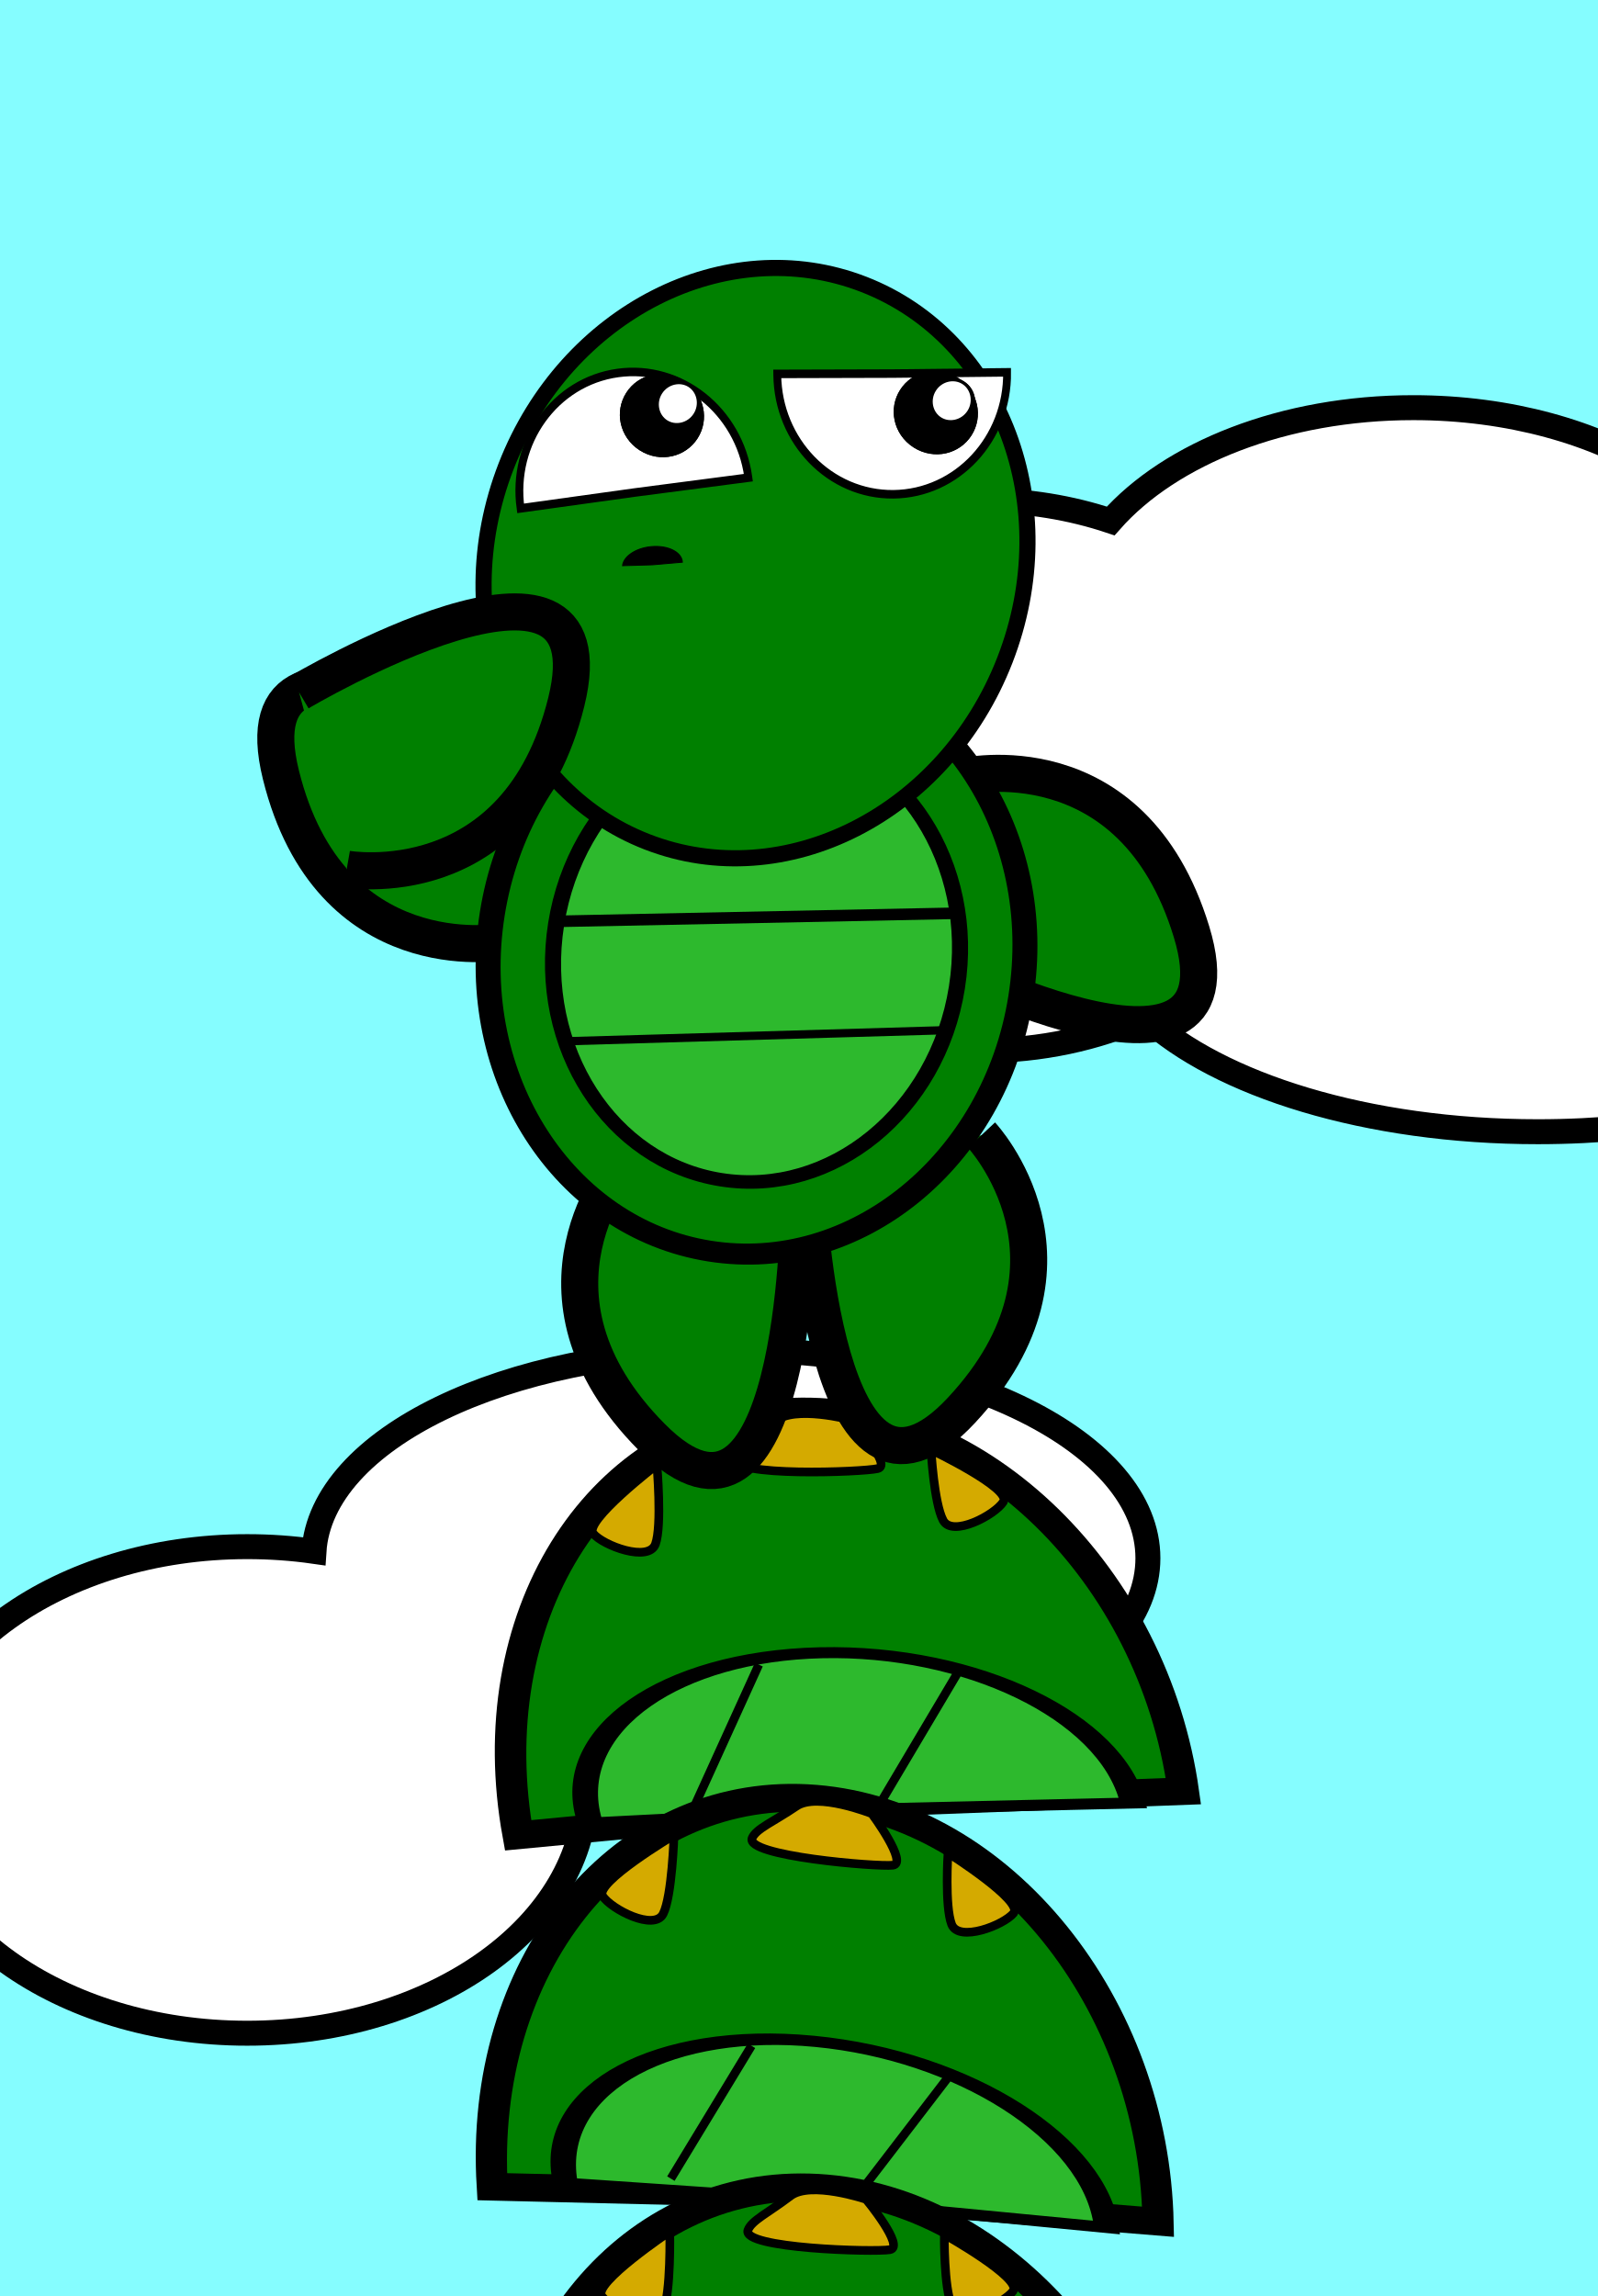
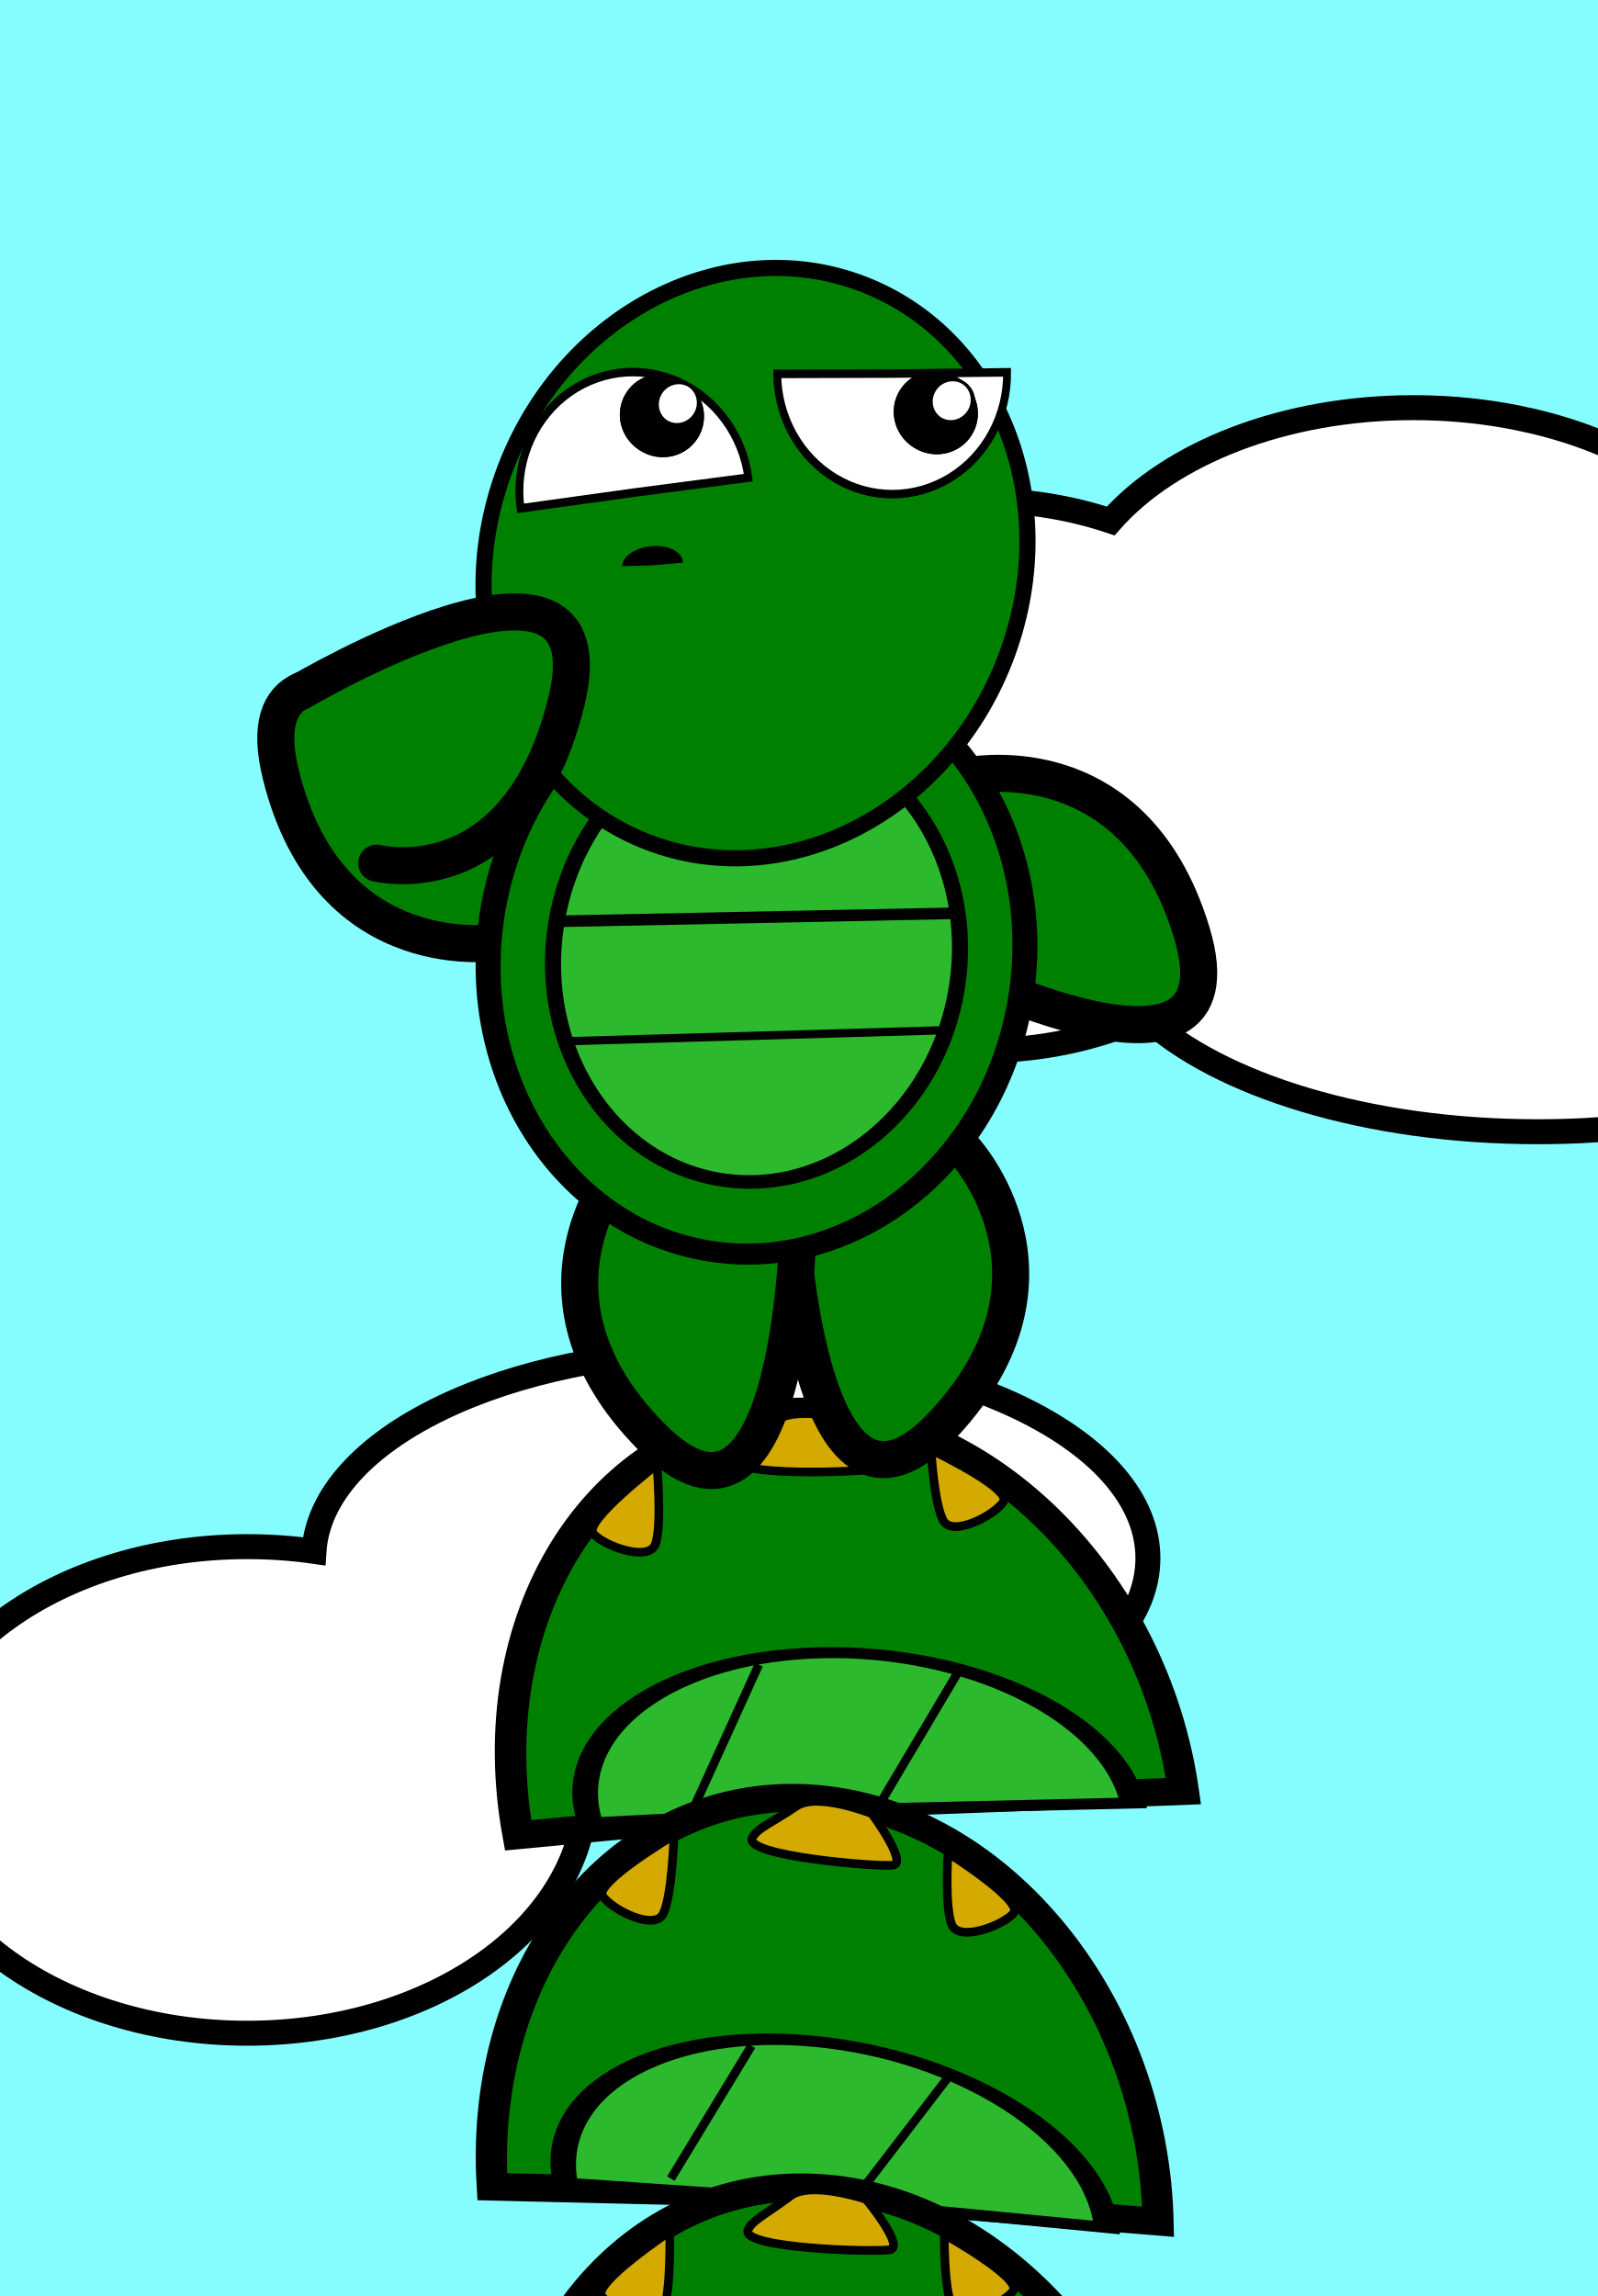
<svg xmlns="http://www.w3.org/2000/svg" width="640" height="920" id="svg4722" version="1.1">
  <defs id="defs4724" />
  <g id="layer4">
    <rect style="fill:#85fdff;fill-opacity:1;stroke:none;stroke-width:11.25;stroke-linecap:round;stroke-linejoin:miter;stroke-miterlimit:4;stroke-opacity:1;stroke-dasharray:none;stroke-dashoffset:0" id="rect12997" width="856.444" height="981.778" x="-62.667" y="-26.963" ry="2.184" />
    <path style="fill:#ffffff;fill-opacity:1;stroke:#000000;stroke-width:10;stroke-miterlimit:4;stroke-opacity:1;stroke-dasharray:none" d="m 566.334,163.35 c -52.012,0 -97.368,18.297 -121.281,45.406 -15.918,-5.319 -33.375,-8.25 -51.656,-8.25 -74.988,0 -135.781,49.362 -135.781,110.25 0,60.888 60.793,110.219 135.781,110.219 23.724,0 46.031,-4.911 65.438,-13.594 29.666,27.397 88.999,46.094 157.375,46.094 98.061,0 177.562,-38.447 177.562,-85.875 0,-34.166 -41.239,-63.67 -100.969,-77.5 8.186,-11.379 12.781,-24.019 12.781,-37.375 0,-49.351 -62.339,-89.375 -139.25,-89.375 z" id="path13770" />
    <path style="fill:#ffffff;fill-opacity:1;stroke:#000000;stroke-width:10;stroke-linecap:round;stroke-linejoin:miter;stroke-miterlimit:4;stroke-opacity:1;stroke-dasharray:none;stroke-dashoffset:0" d="m 99.029,814.705 c -74.988,0 -135.781,-43.662 -135.781,-97.5 0,-53.838 60.793,-97.469 135.781,-97.469 9.165,0 18.126,0.632 26.781,1.875 2.908,-44.871 76.583,-80.812 167.031,-80.812 92.293,0 167.125,37.416 167.125,83.562 0,46.146 -74.832,83.562 -167.125,83.562 -20.982,0 -41.061,-1.939 -59.562,-5.469 1.017,4.81 1.531,9.736 1.531,14.75 0,53.838 -60.793,97.5 -135.781,97.5 z" id="path13776" />
  </g>
  <g id="layer1" transform="translate(0,-132.3622)">
    <g id="g11766" transform="matrix(0.6311181,0,0,0.6311181,105.1265,224.1404)">
      <g transform="matrix(-0.3581099,-5.494199,5.494199,-0.3581099,-3883.156,2624.824)" id="g11559">
        <g id="g5410" transform="matrix(0.0815394,-0.9966701,0.9966701,0.0815394,-468.789,1051.837)">
          <path style="fill:#008000;fill-opacity:1;stroke:#000000;stroke-width:9.098;stroke-miterlimit:4;stroke-opacity:1;stroke-dasharray:none" id="path5412" d="m 365.714,313.791 c 0,71.797 -43.492,130 -97.143,130 -53.651,0 -97.143,-58.203 -97.143,-130 0,-2.082 0.037,-4.164 0.112,-6.244 l 97.031,6.244 z" transform="matrix(-0.3963634,0.0215978,0.05432099,0.347082,408.0023,574.6367)" />
          <path transform="matrix(-0.3231957,0.01283864,0.03744146,0.1382574,392.3387,641.9059)" d="m 365.714,313.791 c 0,71.797 -43.492,130 -97.143,130 -53.651,0 -97.143,-58.203 -97.143,-130 0,-2.082 0.037,-4.164 0.112,-6.244 l 97.031,6.244 z" id="path5414" style="fill:#2db92d;fill-opacity:1;stroke:#000000;stroke-width:9.098;stroke-miterlimit:4;stroke-opacity:1;stroke-dasharray:none" />
          <path id="path5416" d="m 315,689.505 -8.571,15" style="fill:none;stroke:#000000;stroke-width:1px;stroke-linecap:butt;stroke-linejoin:miter;stroke-opacity:1" />
          <path id="path5418" d="m 336.429,688.791 -7.143,16.429" style="fill:none;stroke:#000000;stroke-width:1px;stroke-linecap:butt;stroke-linejoin:miter;stroke-opacity:1" />
        </g>
        <path style="fill:#d4aa00;stroke:#000000;stroke-width:1px;stroke-linecap:butt;stroke-linejoin:miter;stroke-opacity:1" d="m 288.406,793.572 c 0,0 -5.495,4.533 -5.801,2.738 -0.306,-1.795 0.129,-17.146 2.251,-16.371 1.113,0.406 1.988,2.328 3.946,4.899 1.774,2.33 -0.395,8.734 -0.395,8.734 z" id="path5436" />
        <path id="path5438" d="m 284.36,802.582 c 0,0 -5.045,9.011 -6.516,7.936 -1.47,-1.075 -3.744,-6.156 -1.682,-7.078 2.062,-0.922 8.198,-0.858 8.198,-0.858 z" style="fill:#d4aa00;stroke:#000000;stroke-width:1px;stroke-linecap:butt;stroke-linejoin:miter;stroke-opacity:1" />
        <path id="path5438-5" d="m 284.701,770.923 c 0,0 -5.973,-8.918 -7.444,-7.843 -1.47,1.075 -3.744,6.156 -1.682,7.078 2.062,0.922 9.126,0.765 9.126,0.765 z" style="fill:#d4aa00;stroke:#000000;stroke-width:1px;stroke-linecap:butt;stroke-linejoin:miter;stroke-opacity:1" />
      </g>
      <g transform="matrix(0.296012,-5.497895,5.497895,0.296012,-4061.369,2356.812)" id="g11559-1">
        <g id="g5410-2" transform="matrix(0.0815394,-0.9966701,0.9966701,0.0815394,-468.789,1051.837)">
          <path style="fill:#008000;fill-opacity:1;stroke:#000000;stroke-width:9.098;stroke-miterlimit:4;stroke-opacity:1;stroke-dasharray:none" id="path5412-4" d="m 365.714,313.791 c 0,71.797 -43.492,130 -97.143,130 -53.651,0 -97.143,-58.203 -97.143,-130 0,-2.082 0.037,-4.164 0.112,-6.244 l 97.031,6.244 z" transform="matrix(-0.3963634,0.0215978,0.05432099,0.347082,408.0023,574.6367)" />
          <path transform="matrix(-0.3231957,0.01283864,0.03744146,0.1382574,392.3387,641.9059)" d="m 365.714,313.791 c 0,71.797 -43.492,130 -97.143,130 -53.651,0 -97.143,-58.203 -97.143,-130 0,-2.082 0.037,-4.164 0.112,-6.244 l 97.031,6.244 z" id="path5414-1" style="fill:#2db92d;fill-opacity:1;stroke:#000000;stroke-width:9.098;stroke-miterlimit:4;stroke-opacity:1;stroke-dasharray:none" />
          <path id="path5416-2" d="m 315,689.505 -8.571,15" style="fill:none;stroke:#000000;stroke-width:1px;stroke-linecap:butt;stroke-linejoin:miter;stroke-opacity:1" />
          <path id="path5418-8" d="m 336.429,688.791 -7.143,16.429" style="fill:none;stroke:#000000;stroke-width:1px;stroke-linecap:butt;stroke-linejoin:miter;stroke-opacity:1" />
        </g>
        <path style="fill:#d4aa00;stroke:#000000;stroke-width:1px;stroke-linecap:butt;stroke-linejoin:miter;stroke-opacity:1" d="m 288.406,793.572 c 0,0 -5.495,4.533 -5.801,2.738 -0.306,-1.795 0.129,-17.146 2.251,-16.371 1.113,0.406 1.988,2.328 3.946,4.899 1.774,2.33 -0.395,8.734 -0.395,8.734 z" id="path5436-3" />
        <path id="path5438-9" d="m 284.36,802.582 c 0,0 -5.045,9.011 -6.516,7.936 -1.47,-1.075 -3.744,-6.156 -1.682,-7.078 2.062,-0.922 8.198,-0.858 8.198,-0.858 z" style="fill:#d4aa00;stroke:#000000;stroke-width:1px;stroke-linecap:butt;stroke-linejoin:miter;stroke-opacity:1" />
        <path id="path5438-5-2" d="m 284.701,770.923 c 0,0 -5.973,-8.918 -7.444,-7.843 -1.47,1.075 -3.744,6.156 -1.682,7.078 2.062,0.922 9.126,0.765 9.126,0.765 z" style="fill:#d4aa00;stroke:#000000;stroke-width:1px;stroke-linecap:butt;stroke-linejoin:miter;stroke-opacity:1" />
      </g>
      <g transform="matrix(0,-5.505858,5.505858,0,-3985.925,2838.883)" id="g11559-0">
        <g id="g5410-7" transform="matrix(0.0815394,-0.9966701,0.9966701,0.0815394,-468.789,1051.837)">
          <path style="fill:#008000;fill-opacity:1;stroke:#000000;stroke-width:9.098;stroke-miterlimit:4;stroke-opacity:1;stroke-dasharray:none" id="path5412-7" d="m 365.714,313.791 c 0,71.797 -43.492,130 -97.143,130 -53.651,0 -97.143,-58.203 -97.143,-130 0,-2.082 0.037,-4.164 0.112,-6.244 l 97.031,6.244 z" transform="matrix(-0.3963634,0.0215978,0.05432099,0.347082,408.0023,574.6367)" />
          <path transform="matrix(-0.3231957,0.01283864,0.03744146,0.1382574,392.3387,641.9059)" d="m 365.714,313.791 c 0,71.797 -43.492,130 -97.143,130 -53.651,0 -97.143,-58.203 -97.143,-130 0,-2.082 0.037,-4.164 0.112,-6.244 l 97.031,6.244 z" id="path5414-6" style="fill:#2db92d;fill-opacity:1;stroke:#000000;stroke-width:9.098;stroke-miterlimit:4;stroke-opacity:1;stroke-dasharray:none" />
          <path id="path5416-9" d="m 315,689.505 -8.571,15" style="fill:none;stroke:#000000;stroke-width:1px;stroke-linecap:butt;stroke-linejoin:miter;stroke-opacity:1" />
          <path id="path5418-5" d="m 336.429,688.791 -7.143,16.429" style="fill:none;stroke:#000000;stroke-width:1px;stroke-linecap:butt;stroke-linejoin:miter;stroke-opacity:1" />
        </g>
        <path style="fill:#d4aa00;stroke:#000000;stroke-width:1px;stroke-linecap:butt;stroke-linejoin:miter;stroke-opacity:1" d="m 288.406,793.572 c 0,0 -5.495,4.533 -5.801,2.738 -0.306,-1.795 0.129,-17.146 2.251,-16.371 1.113,0.406 1.988,2.328 3.946,4.899 1.774,2.33 -0.395,8.734 -0.395,8.734 z" id="path5436-2" />
        <path id="path5438-3" d="m 284.36,802.582 c 0,0 -5.045,9.011 -6.516,7.936 -1.47,-1.075 -3.744,-6.156 -1.682,-7.078 2.062,-0.922 8.198,-0.858 8.198,-0.858 z" style="fill:#d4aa00;stroke:#000000;stroke-width:1px;stroke-linecap:butt;stroke-linejoin:miter;stroke-opacity:1" />
        <path id="path5438-5-1" d="m 284.701,770.923 c 0,0 -5.973,-8.918 -7.444,-7.843 -1.47,1.075 -3.744,6.156 -1.682,7.078 2.062,0.922 9.126,0.765 9.126,0.765 z" style="fill:#d4aa00;stroke:#000000;stroke-width:1px;stroke-linecap:butt;stroke-linejoin:miter;stroke-opacity:1" />
      </g>
    </g>
  </g>
  <g id="layer3" transform="translate(0,-40)">
-     <g transform="matrix(3.158363,0,0,3.158363,-1290.852,-208.9683)" id="g5333">
-       <path style="fill:#008000;stroke:#000000;stroke-width:4.7;stroke-linecap:butt;stroke-linejoin:miter;stroke-miterlimit:4;stroke-opacity:1;stroke-dasharray:none" d="m 526.092,200.061 c 0,0 41.305,21.607 33.78,-3.035 -7.525,-24.642 -28.945,-19.678 -28.945,-19.678" id="path4320" />
-       <path style="fill:#008000;stroke:#000000;stroke-width:4.7;stroke-linecap:butt;stroke-linejoin:miter;stroke-miterlimit:4;stroke-opacity:1;stroke-dasharray:none" d="m 478.244,175.914 c 0,0 -40.094,-23.779 -33.893,1.229 6.201,25.008 27.854,21.194 27.854,21.194" id="path4322" />
-       <path id="path4324" d="m 511.153,230.023 c 0,0 1.981,46.573 19.542,27.719 17.561,-18.853 2.539,-34.908 2.539,-34.908" style="fill:#008000;stroke:#000000;stroke-width:4.7;stroke-linecap:butt;stroke-linejoin:miter;stroke-miterlimit:4;stroke-opacity:1;stroke-dasharray:none" />
-       <path style="fill:#008000;stroke:#000000;stroke-width:4.7;stroke-linecap:butt;stroke-linejoin:miter;stroke-miterlimit:4;stroke-opacity:1;stroke-dasharray:none" d="m 510.044,232.818 c 0,0 -0.495,46.612 -18.649,28.328 -18.153,-18.284 -3.65,-34.809 -3.65,-34.809" id="path4326" />
-       <path transform="matrix(0.3451183,0.05474465,-0.04572081,0.2882306,426.3475,94.93794)" d="m 365.714,313.791 c 0,71.797 -43.492,130 -97.143,130 -53.651,0 -97.143,-58.203 -97.143,-130 0,-71.797 43.492,-130 97.143,-130 53.651,0 97.143,58.203 97.143,130 z" id="path4328" style="fill:#008000;fill-opacity:1;stroke:#000000;stroke-width:9.098;stroke-miterlimit:4;stroke-opacity:1;stroke-dasharray:none" />
-       <path transform="matrix(0.2616831,0.04150968,-0.03466743,0.2185485,445.2874,120.3581)" style="fill:#2db92d;fill-opacity:1;stroke:#000000;stroke-width:7.726;stroke-miterlimit:4;stroke-opacity:1;stroke-dasharray:none" id="path4330" d="m 365.714,313.791 c 0,71.797 -43.492,130 -97.143,130 -53.651,0 -97.143,-58.203 -97.143,-130 0,-71.797 43.492,-130 97.143,-130 53.651,0 97.143,58.203 97.143,130 z" />
-       <path transform="matrix(0.3256896,0.1266092,-0.1266092,0.3256896,776.3448,250.2192)" d="m -731.429,15.219 c 0,59.962 -43.492,108.571 -97.143,108.571 -53.651,0 -97.143,-48.609 -97.143,-108.571 0,-59.962 43.492,-108.571 97.143,-108.571 53.651,0 97.143,48.609 97.143,108.571 z" id="path4332" style="fill:#008000;fill-opacity:1;stroke:#000000;stroke-width:5.858;stroke-miterlimit:4;stroke-opacity:1;stroke-dasharray:none" />
-       <path transform="matrix(-0.0385234,0.00112857,0.00221785,-0.02144184,459.5292,151.7453)" style="fill:#000000;fill-opacity:1;stroke:#000000;stroke-width:5.858;stroke-miterlimit:4;stroke-opacity:1;stroke-dasharray:none" id="path4334" d="m -731.429,15.219 c 0,59.962 -43.492,108.571 -97.143,108.571 -50.142,0 -92.045,-42.653 -96.72,-98.45 l 96.72,-10.122 z" />
-       <path id="path4336" d="m 530.067,194.69 -49.832,1.01" style="fill:none;stroke:#000000;stroke-width:1.468;stroke-linecap:butt;stroke-linejoin:miter;stroke-miterlimit:4;stroke-opacity:1;stroke-dasharray:none" />
-       <path id="path4338" d="m 480.869,210.92 47.402,-1.38" style="fill:none;stroke:#000000;stroke-width:1.048;stroke-linecap:butt;stroke-linejoin:miter;stroke-miterlimit:4;stroke-opacity:1;stroke-dasharray:none" />
-       <path style="fill:#ffffff;fill-opacity:1;stroke:#000000;stroke-width:5.858;stroke-miterlimit:4;stroke-opacity:1;stroke-dasharray:none" id="path4340" d="m -1485.714,-16.209 c 0,45.761 -38.376,82.857 -85.714,82.857 -47.339,0 -85.714,-37.096 -85.714,-82.857 0,-0.215 9e-4,-0.43 0,-0.645 l 85.712,0.645 z" transform="matrix(-0.1684654,0.023417,-0.02544675,-0.1830678,224.052,175.1484)" />
-       <g id="g4342" transform="matrix(0.3246719,0,0,0.3246719,388.4113,91.27727)">
-         <g transform="matrix(0.4020883,0.2572268,-0.2286144,0.3573623,744.7877,131.2394)" id="g4344">
-           <path transform="matrix(0.8388796,0,0,0.6202717,107.1333,408.0183)" d="m -991.429,186.648 c 0,31.559 -16.629,57.143 -37.143,57.143 -20.513,0 -37.143,-25.584 -37.143,-57.143 0,-31.559 16.63,-57.143 37.143,-57.143 20.513,0 37.143,25.584 37.143,57.143 z" id="path4346" style="fill:#000000;fill-opacity:1;stroke:#000000;stroke-width:8.314;stroke-miterlimit:4;stroke-opacity:1;stroke-dasharray:none" />
-           <path style="fill:#ffffff;fill-opacity:1;stroke:#000000;stroke-width:8.314;stroke-miterlimit:4;stroke-opacity:1;stroke-dasharray:none" id="path4348" d="m -991.429,186.648 c 0,31.559 -16.629,57.143 -37.143,57.143 -20.513,0 -37.143,-25.584 -37.143,-57.143 0,-31.559 16.63,-57.143 37.143,-57.143 20.513,0 37.143,25.584 37.143,57.143 z" transform="matrix(0.4647959,0,0,0.3436724,-271.9242,442.5022)" />
-         </g>
-         <g id="g4350" transform="matrix(0.4020883,0.2572268,-0.2286144,0.3573623,744.7877,131.2394)">
-           <path style="fill:#000000;fill-opacity:1;stroke:#000000;stroke-width:8.314;stroke-miterlimit:4;stroke-opacity:1;stroke-dasharray:none" id="path4352" d="m -991.429,186.648 c 0,31.559 -16.629,57.143 -37.143,57.143 -20.513,0 -37.143,-25.584 -37.143,-57.143 0,-31.559 16.63,-57.143 37.143,-57.143 20.513,0 37.143,25.584 37.143,57.143 z" transform="matrix(0.8388796,0,0,0.6202717,107.1333,408.0183)" />
-           <path transform="matrix(0.4647959,0,0,0.3436724,-271.9242,442.5022)" d="m -991.429,186.648 c 0,31.559 -16.629,57.143 -37.143,57.143 -20.513,0 -37.143,-25.584 -37.143,-57.143 0,-31.559 16.63,-57.143 37.143,-57.143 20.513,0 37.143,25.584 37.143,57.143 z" id="path4354" style="fill:#ffffff;fill-opacity:1;stroke:#000000;stroke-width:8.314;stroke-miterlimit:4;stroke-opacity:1;stroke-dasharray:none" />
-         </g>
+     <path id="path4320" d="m 370.736,422.898 c 0,0 130.455,68.243 106.688,-9.585 -23.767,-77.828 -91.418,-62.151 -91.418,-62.151" style="fill:#008000;stroke:#000000;stroke-width:14.844;stroke-linecap:butt;stroke-linejoin:miter;stroke-miterlimit:4;stroke-opacity:1;stroke-dasharray:none" />
+     <path id="path4322" d="m 219.616,346.631 c 0,0 -126.631,-75.102 -107.047,3.882 19.584,78.984 87.974,66.937 87.974,66.937" style="fill:#008000;stroke:#000000;stroke-width:14.844;stroke-linecap:butt;stroke-linejoin:miter;stroke-miterlimit:4;stroke-opacity:1;stroke-dasharray:none" />
+     <path style="fill:#008000;stroke:#000000;stroke-width:14.844;stroke-linecap:butt;stroke-linejoin:miter;stroke-miterlimit:4;stroke-opacity:1;stroke-dasharray:none" d="m 316.328,523.15 c 0,0 6.256,147.094 61.721,87.548 55.465,-59.546 8.019,-110.253 8.019,-110.253" id="path4324" />
+     <path id="path4326" d="m 320.052,526.354 c 0,0 -1.565,147.218 -58.9,89.471 -57.335,-57.748 -11.529,-109.941 -11.529,-109.941" style="fill:#008000;stroke:#000000;stroke-width:14.844;stroke-linecap:butt;stroke-linejoin:miter;stroke-miterlimit:4;stroke-opacity:1;stroke-dasharray:none" />
+     <path style="fill:#008000;fill-opacity:1;stroke:#000000;stroke-width:9.098;stroke-miterlimit:4;stroke-opacity:1;stroke-dasharray:none" id="path4328" d="m 365.714,313.791 a 97.143,130 0 1 1 -194.286,0 97.143,130 0 1 1 194.286,0 z" transform="matrix(1.090009,0.1729035,-0.1444029,0.910337,55.70838,90.88021)" />
+     <path d="m 365.714,313.791 a 97.143,130 0 1 1 -194.286,0 97.143,130 0 1 1 194.286,0 z" id="path4330" style="fill:#2db92d;fill-opacity:1;stroke:#000000;stroke-width:7.726;stroke-miterlimit:4;stroke-opacity:1;stroke-dasharray:none" transform="matrix(0.8264902,0.1311026,-0.1094923,0.6902555,115.5273,171.1662)" />
+     <path style="fill:#008000;fill-opacity:1;stroke:#000000;stroke-width:5.858;stroke-miterlimit:4;stroke-opacity:1;stroke-dasharray:none" id="path4332" d="m -731.429,15.219 a 97.143,108.571 0 1 1 -194.286,0 97.143,108.571 0 1 1 194.286,0 z" transform="matrix(1.028646,0.3998777,-0.3998777,1.028646,1161.127,581.315)" />
+     <path d="m -731.429,15.219 a 97.143,108.571 0 0 1 -193.863,10.122 l 96.72,-10.122 z" id="path4334" style="fill:#000000;fill-opacity:1;stroke:#000000;stroke-width:5.858;stroke-miterlimit:4;stroke-opacity:1;stroke-dasharray:none" transform="matrix(-0.1216709,0.00356443,0.00700478,-0.06772112,160.5083,270.2986)" />
+     <path style="fill:none;stroke:#000000;stroke-width:4.635;stroke-linecap:butt;stroke-linejoin:miter;stroke-miterlimit:4;stroke-opacity:1;stroke-dasharray:none" d="m 383.293,405.933 -157.387,3.191" id="path4336" />
+     <path style="fill:none;stroke:#000000;stroke-width:3.311;stroke-linecap:butt;stroke-linejoin:miter;stroke-miterlimit:4;stroke-opacity:1;stroke-dasharray:none" d="m 227.907,457.195 149.712,-4.358" id="path4338" />
+     <path transform="matrix(-0.532075,0.07395939,-0.08037008,-0.5781946,-583.2145,344.2138)" d="m -1485.714,-16.209 a 85.714,82.857 0 1 1 -171.426,-0.645 l 85.712,0.645 z" id="path4340" style="fill:#ffffff;fill-opacity:1;stroke:#000000;stroke-width:5.858;stroke-miterlimit:4;stroke-opacity:1;stroke-dasharray:none" />
+     <g transform="matrix(1.025432,0,0,1.025432,-64.10801,79.31849)" id="g4342">
+       <g id="g4344" transform="matrix(0.4020883,0.2572268,-0.2286144,0.3573623,744.7877,131.2394)">
+         <path style="fill:#000000;fill-opacity:1;stroke:#000000;stroke-width:8.314;stroke-miterlimit:4;stroke-opacity:1;stroke-dasharray:none" id="path4346" d="m -991.429,186.648 c 0,31.559 -16.629,57.143 -37.143,57.143 -20.513,0 -37.143,-25.584 -37.143,-57.143 0,-31.559 16.63,-57.143 37.143,-57.143 20.513,0 37.143,25.584 37.143,57.143 z" transform="matrix(0.8388796,0,0,0.6202717,107.1333,408.0183)" />
+         <path transform="matrix(0.4647959,0,0,0.3436724,-271.9242,442.5022)" d="m -991.429,186.648 c 0,31.559 -16.629,57.143 -37.143,57.143 -20.513,0 -37.143,-25.584 -37.143,-57.143 0,-31.559 16.63,-57.143 37.143,-57.143 20.513,0 37.143,25.584 37.143,57.143 z" id="path4348" style="fill:#ffffff;fill-opacity:1;stroke:#000000;stroke-width:8.314;stroke-miterlimit:4;stroke-opacity:1;stroke-dasharray:none" />
      </g>
-       <path transform="matrix(0.170075,-0.0018559,0.00201676,0.1848169,789.1933,126.303)" d="m -1485.714,-16.209 c 0,45.761 -38.376,82.857 -85.714,82.857 -47.339,0 -85.714,-37.096 -85.714,-82.857 0,-0.215 9e-4,-0.43 0,-0.645 l 85.712,0.645 z" id="path4356" style="fill:#ffffff;fill-opacity:1;stroke:#000000;stroke-width:5.858;stroke-miterlimit:4;stroke-opacity:1;stroke-dasharray:none" />
-       <g transform="matrix(0.3246719,0,0,0.3246719,423.1579,90.90762)" id="g4358">
-         <g id="g4360" transform="matrix(0.4020883,0.2572268,-0.2286144,0.3573623,744.7877,131.2394)">
-           <path style="fill:#000000;fill-opacity:1;stroke:#000000;stroke-width:8.314;stroke-miterlimit:4;stroke-opacity:1;stroke-dasharray:none" id="path4362" d="m -991.429,186.648 c 0,31.559 -16.629,57.143 -37.143,57.143 -20.513,0 -37.143,-25.584 -37.143,-57.143 0,-31.559 16.63,-57.143 37.143,-57.143 20.513,0 37.143,25.584 37.143,57.143 z" transform="matrix(0.8388796,0,0,0.6202717,107.1333,408.0183)" />
-           <path transform="matrix(0.4647959,0,0,0.3436724,-271.9242,442.5022)" d="m -991.429,186.648 c 0,31.559 -16.629,57.143 -37.143,57.143 -20.513,0 -37.143,-25.584 -37.143,-57.143 0,-31.559 16.63,-57.143 37.143,-57.143 20.513,0 37.143,25.584 37.143,57.143 z" id="path4364" style="fill:#ffffff;fill-opacity:1;stroke:#000000;stroke-width:8.314;stroke-miterlimit:4;stroke-opacity:1;stroke-dasharray:none" />
-         </g>
-         <g transform="matrix(0.4020883,0.2572268,-0.2286144,0.3573623,744.7877,131.2394)" id="g4366">
-           <path transform="matrix(0.8388796,0,0,0.6202717,107.1333,408.0183)" d="m -991.429,186.648 c 0,31.559 -16.629,57.143 -37.143,57.143 -20.513,0 -37.143,-25.584 -37.143,-57.143 0,-31.559 16.63,-57.143 37.143,-57.143 20.513,0 37.143,25.584 37.143,57.143 z" id="path4368" style="fill:#000000;fill-opacity:1;stroke:#000000;stroke-width:8.314;stroke-miterlimit:4;stroke-opacity:1;stroke-dasharray:none" />
-           <path style="fill:#ffffff;fill-opacity:1;stroke:#000000;stroke-width:8.314;stroke-miterlimit:4;stroke-opacity:1;stroke-dasharray:none" id="path4370" d="m -991.429,186.648 c 0,31.559 -16.629,57.143 -37.143,57.143 -20.513,0 -37.143,-25.584 -37.143,-57.143 0,-31.559 16.63,-57.143 37.143,-57.143 20.513,0 37.143,25.584 37.143,57.143 z" transform="matrix(0.4647959,0,0,0.3436724,-271.9242,442.5022)" />
-         </g>
+       <g transform="matrix(0.4020883,0.2572268,-0.2286144,0.3573623,744.7877,131.2394)" id="g4350">
+         <path transform="matrix(0.8388796,0,0,0.6202717,107.1333,408.0183)" d="m -991.429,186.648 c 0,31.559 -16.629,57.143 -37.143,57.143 -20.513,0 -37.143,-25.584 -37.143,-57.143 0,-31.559 16.63,-57.143 37.143,-57.143 20.513,0 37.143,25.584 37.143,57.143 z" id="path4352" style="fill:#000000;fill-opacity:1;stroke:#000000;stroke-width:8.314;stroke-miterlimit:4;stroke-opacity:1;stroke-dasharray:none" />
+         <path style="fill:#ffffff;fill-opacity:1;stroke:#000000;stroke-width:8.314;stroke-miterlimit:4;stroke-opacity:1;stroke-dasharray:none" id="path4354" d="m -991.429,186.648 c 0,31.559 -16.629,57.143 -37.143,57.143 -20.513,0 -37.143,-25.584 -37.143,-57.143 0,-31.559 16.63,-57.143 37.143,-57.143 20.513,0 37.143,25.584 37.143,57.143 z" transform="matrix(0.4647959,0,0,0.3436724,-271.9242,442.5022)" />
      </g>
-       <path id="path4372" d="m 446.656,166.673 c 0,0 40.094,-23.779 33.893,1.229 -6.201,25.008 -27.854,21.194 -27.854,21.194" style="fill:#008000;stroke:#000000;stroke-width:4.7;stroke-linecap:butt;stroke-linejoin:miter;stroke-miterlimit:4;stroke-opacity:1;stroke-dasharray:none" />
    </g>
+     <path style="fill:#ffffff;fill-opacity:1;stroke:#000000;stroke-width:5.858;stroke-miterlimit:4;stroke-opacity:1;stroke-dasharray:none" id="path4356" d="m -1485.714,-16.209 a 85.714,82.857 0 1 1 -171.426,-0.645 l 85.712,0.645 z" transform="matrix(0.5371586,-0.00586161,0.00636966,0.583719,1201.707,189.9425)" />
+     <g id="g4358" transform="matrix(1.025432,0,0,1.025432,45.63424,78.15101)">
+       <g transform="matrix(0.4020883,0.2572268,-0.2286144,0.3573623,744.7877,131.2394)" id="g4360">
+         <path transform="matrix(0.8388796,0,0,0.6202717,107.1333,408.0183)" d="m -991.429,186.648 c 0,31.559 -16.629,57.143 -37.143,57.143 -20.513,0 -37.143,-25.584 -37.143,-57.143 0,-31.559 16.63,-57.143 37.143,-57.143 20.513,0 37.143,25.584 37.143,57.143 z" id="path4362" style="fill:#000000;fill-opacity:1;stroke:#000000;stroke-width:8.314;stroke-miterlimit:4;stroke-opacity:1;stroke-dasharray:none" />
+         <path style="fill:#ffffff;fill-opacity:1;stroke:#000000;stroke-width:8.314;stroke-miterlimit:4;stroke-opacity:1;stroke-dasharray:none" id="path4364" d="m -991.429,186.648 c 0,31.559 -16.629,57.143 -37.143,57.143 -20.513,0 -37.143,-25.584 -37.143,-57.143 0,-31.559 16.63,-57.143 37.143,-57.143 20.513,0 37.143,25.584 37.143,57.143 z" transform="matrix(0.4647959,0,0,0.3436724,-271.9242,442.5022)" />
+       </g>
+       <g id="g4366" transform="matrix(0.4020883,0.2572268,-0.2286144,0.3573623,744.7877,131.2394)">
+         <path style="fill:#000000;fill-opacity:1;stroke:#000000;stroke-width:8.314;stroke-miterlimit:4;stroke-opacity:1;stroke-dasharray:none" id="path4368" d="m -991.429,186.648 c 0,31.559 -16.629,57.143 -37.143,57.143 -20.513,0 -37.143,-25.584 -37.143,-57.143 0,-31.559 16.63,-57.143 37.143,-57.143 20.513,0 37.143,25.584 37.143,57.143 z" transform="matrix(0.8388796,0,0,0.6202717,107.1333,408.0183)" />
+         <path transform="matrix(0.4647959,0,0,0.3436724,-271.9242,442.5022)" d="m -991.429,186.648 c 0,31.559 -16.629,57.143 -37.143,57.143 -20.513,0 -37.143,-25.584 -37.143,-57.143 0,-31.559 16.63,-57.143 37.143,-57.143 20.513,0 37.143,25.584 37.143,57.143 z" id="path4370" style="fill:#ffffff;fill-opacity:1;stroke:#000000;stroke-width:8.314;stroke-miterlimit:4;stroke-opacity:1;stroke-dasharray:none" />
+       </g>
+     </g>
+     <path style="fill:#008000;stroke:#000000;stroke-width:14.844;stroke-linecap:round;stroke-linejoin:miter;stroke-miterlimit:4;stroke-opacity:1;stroke-dasharray:none" d="m 119.851,317.444 c 0,0 126.631,-75.102 107.047,3.882 -19.584,78.984 -75.927,64.527 -75.927,64.527" id="path4372" />
  </g>
  <g id="layer2" transform="translate(0,-40)">
    <flowRoot xml:space="preserve" id="flowRoot4841" style="font-size:72px;font-style:normal;font-variant:normal;font-weight:normal;font-stretch:normal;text-align:center;line-height:125%;letter-spacing:0px;word-spacing:0px;text-anchor:middle;fill:#000000;fill-opacity:1;stroke:none;font-family:Harrington;-inkscape-font-specification:Harrington" transform="translate(-0.08351563,29.28764)">
      <flowRegion id="flowRegion4843">
        <rect id="rect4845" width="637.143" height="171.429" x="0" y="-2.857" style="font-size:72px;text-align:center;text-anchor:middle" />
      </flowRegion>
      <flowPara id="flowPara4847" style="font-size:144px">
        <flowSpan style="font-size:84px;font-style:normal;font-variant:normal;font-weight:bold;font-stretch:normal;font-family:Bitstream Vera Sans;-inkscape-font-specification:Bitstream Vera Sans Bold" id="flowSpan4849">Turtle</flowSpan>
        <flowSpan style="font-size:120px;font-style:normal;font-variant:normal;font-weight:normal;font-stretch:normal;font-family:ChopinScript;-inkscape-font-specification:ChopinScript" id="flowSpan4853">Script</flowSpan>
      </flowPara>
    </flowRoot>
  </g>
</svg>
